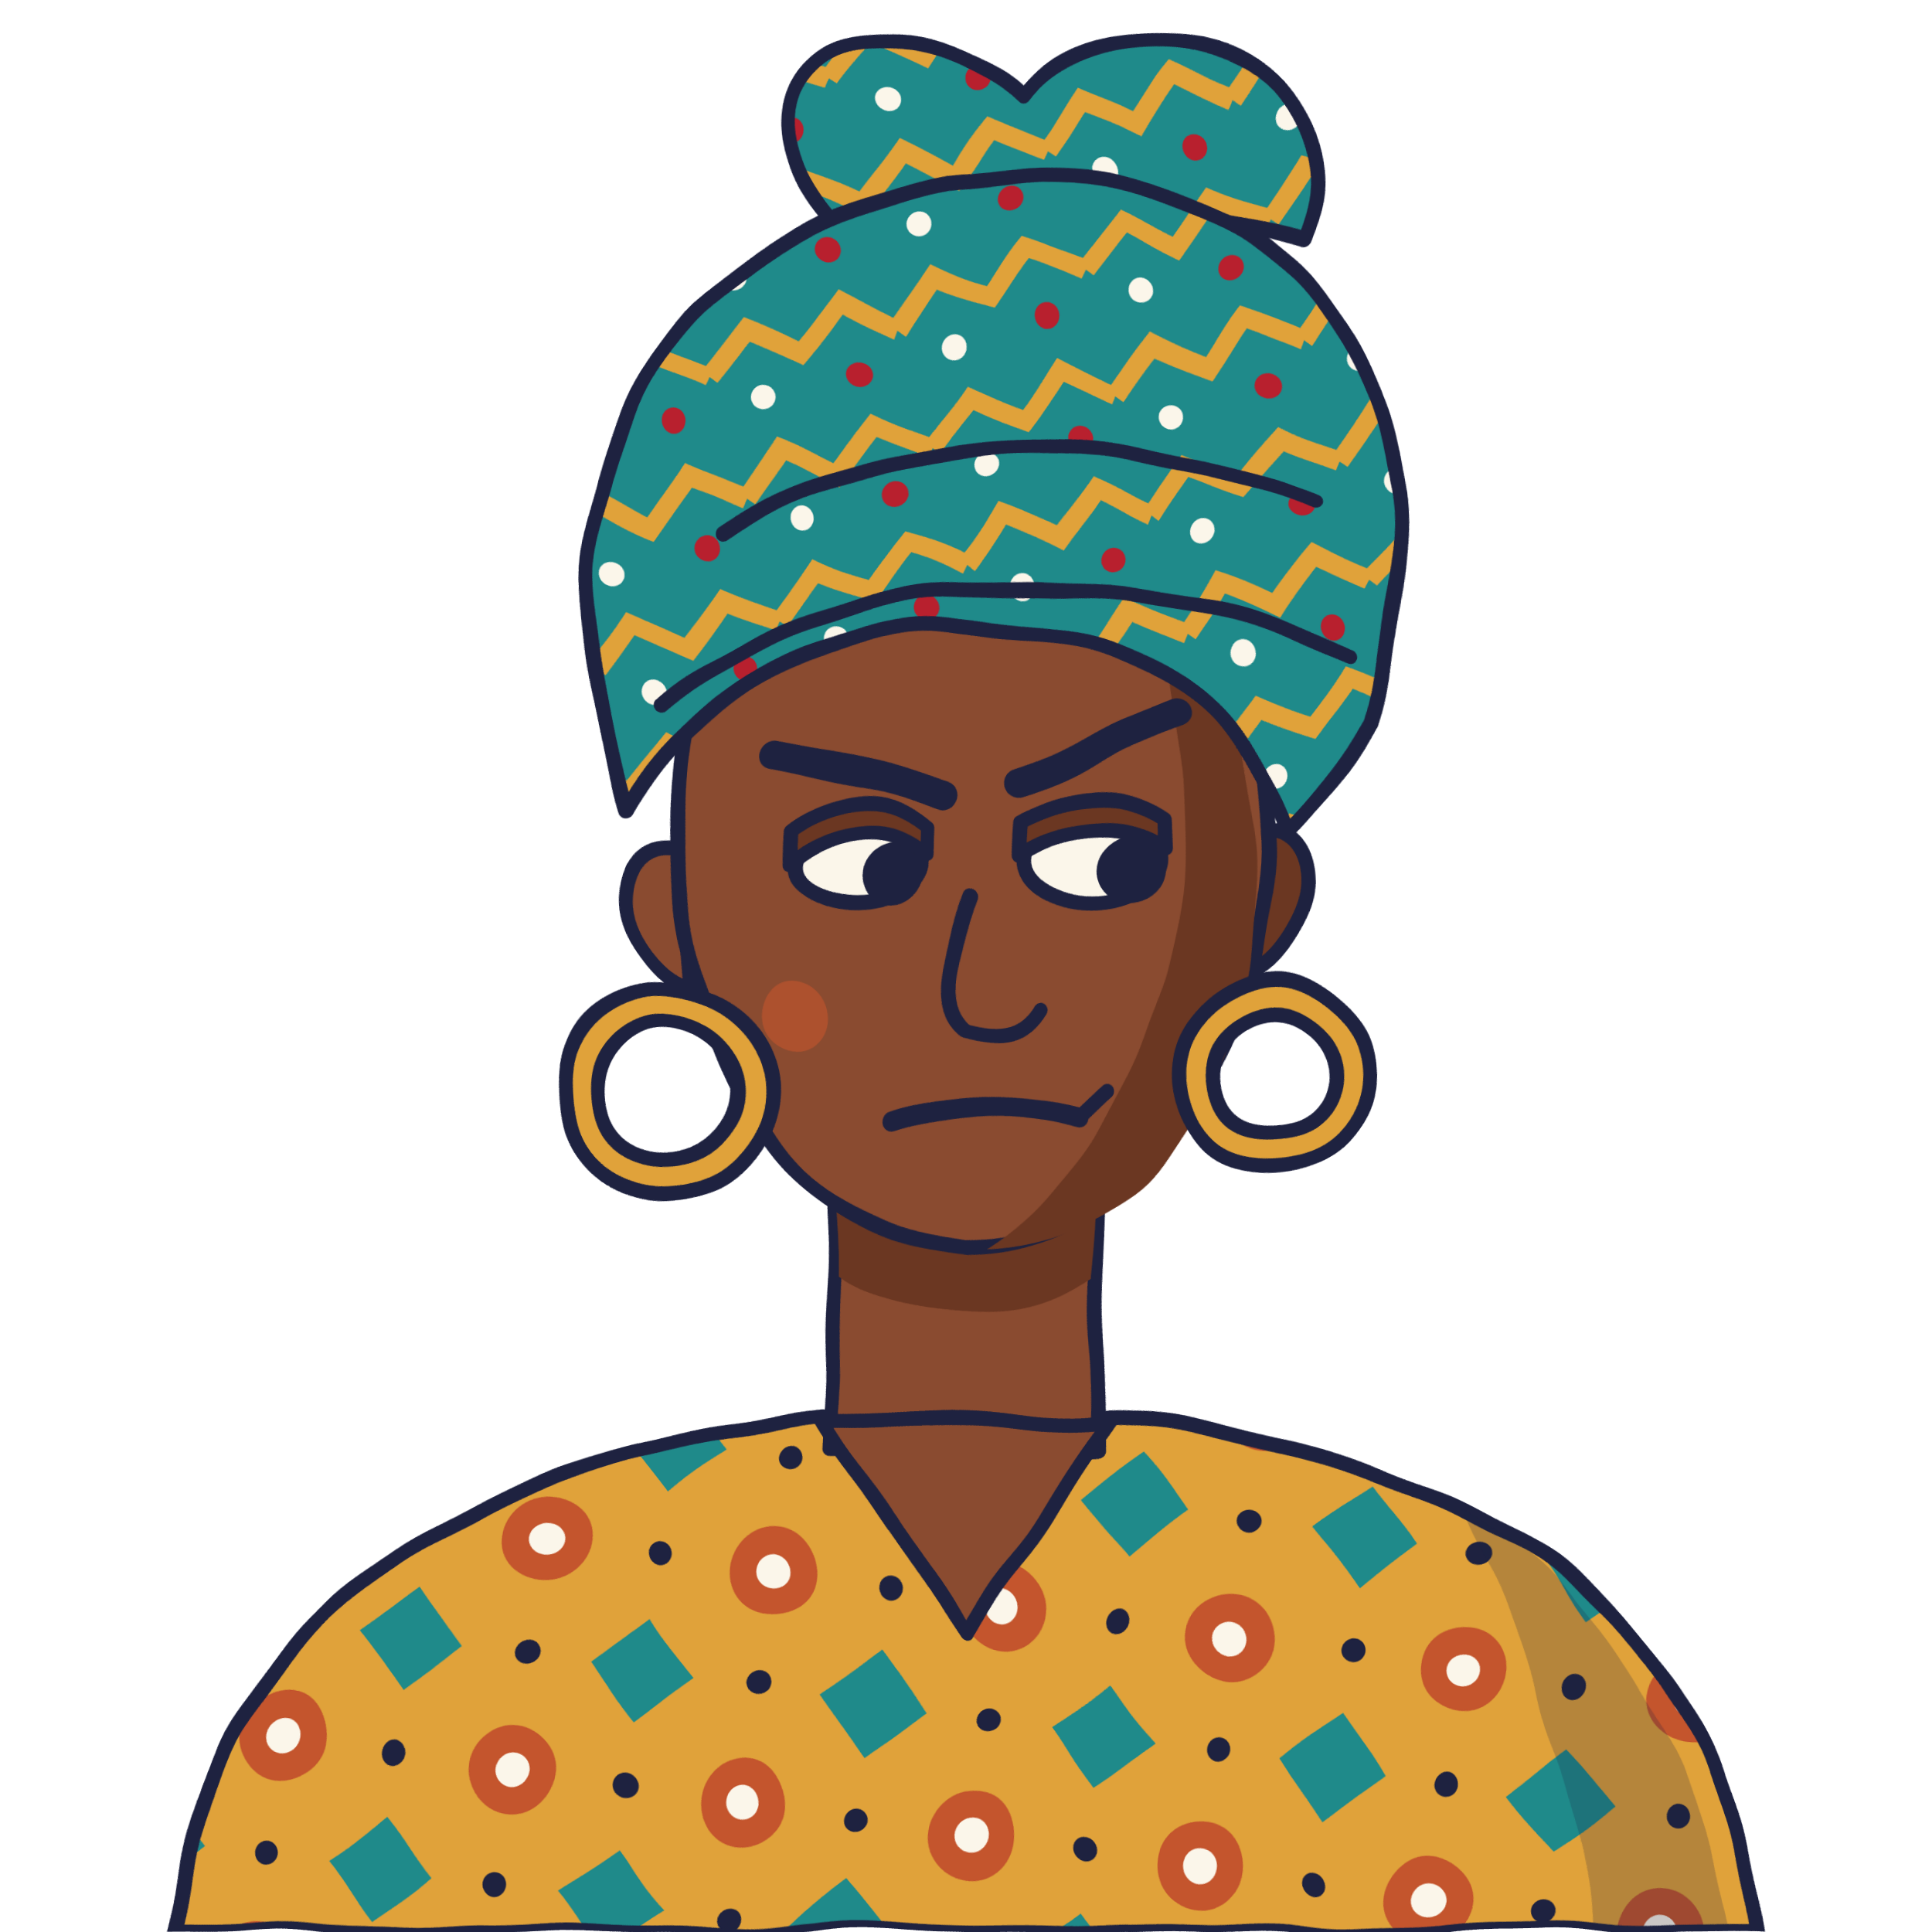
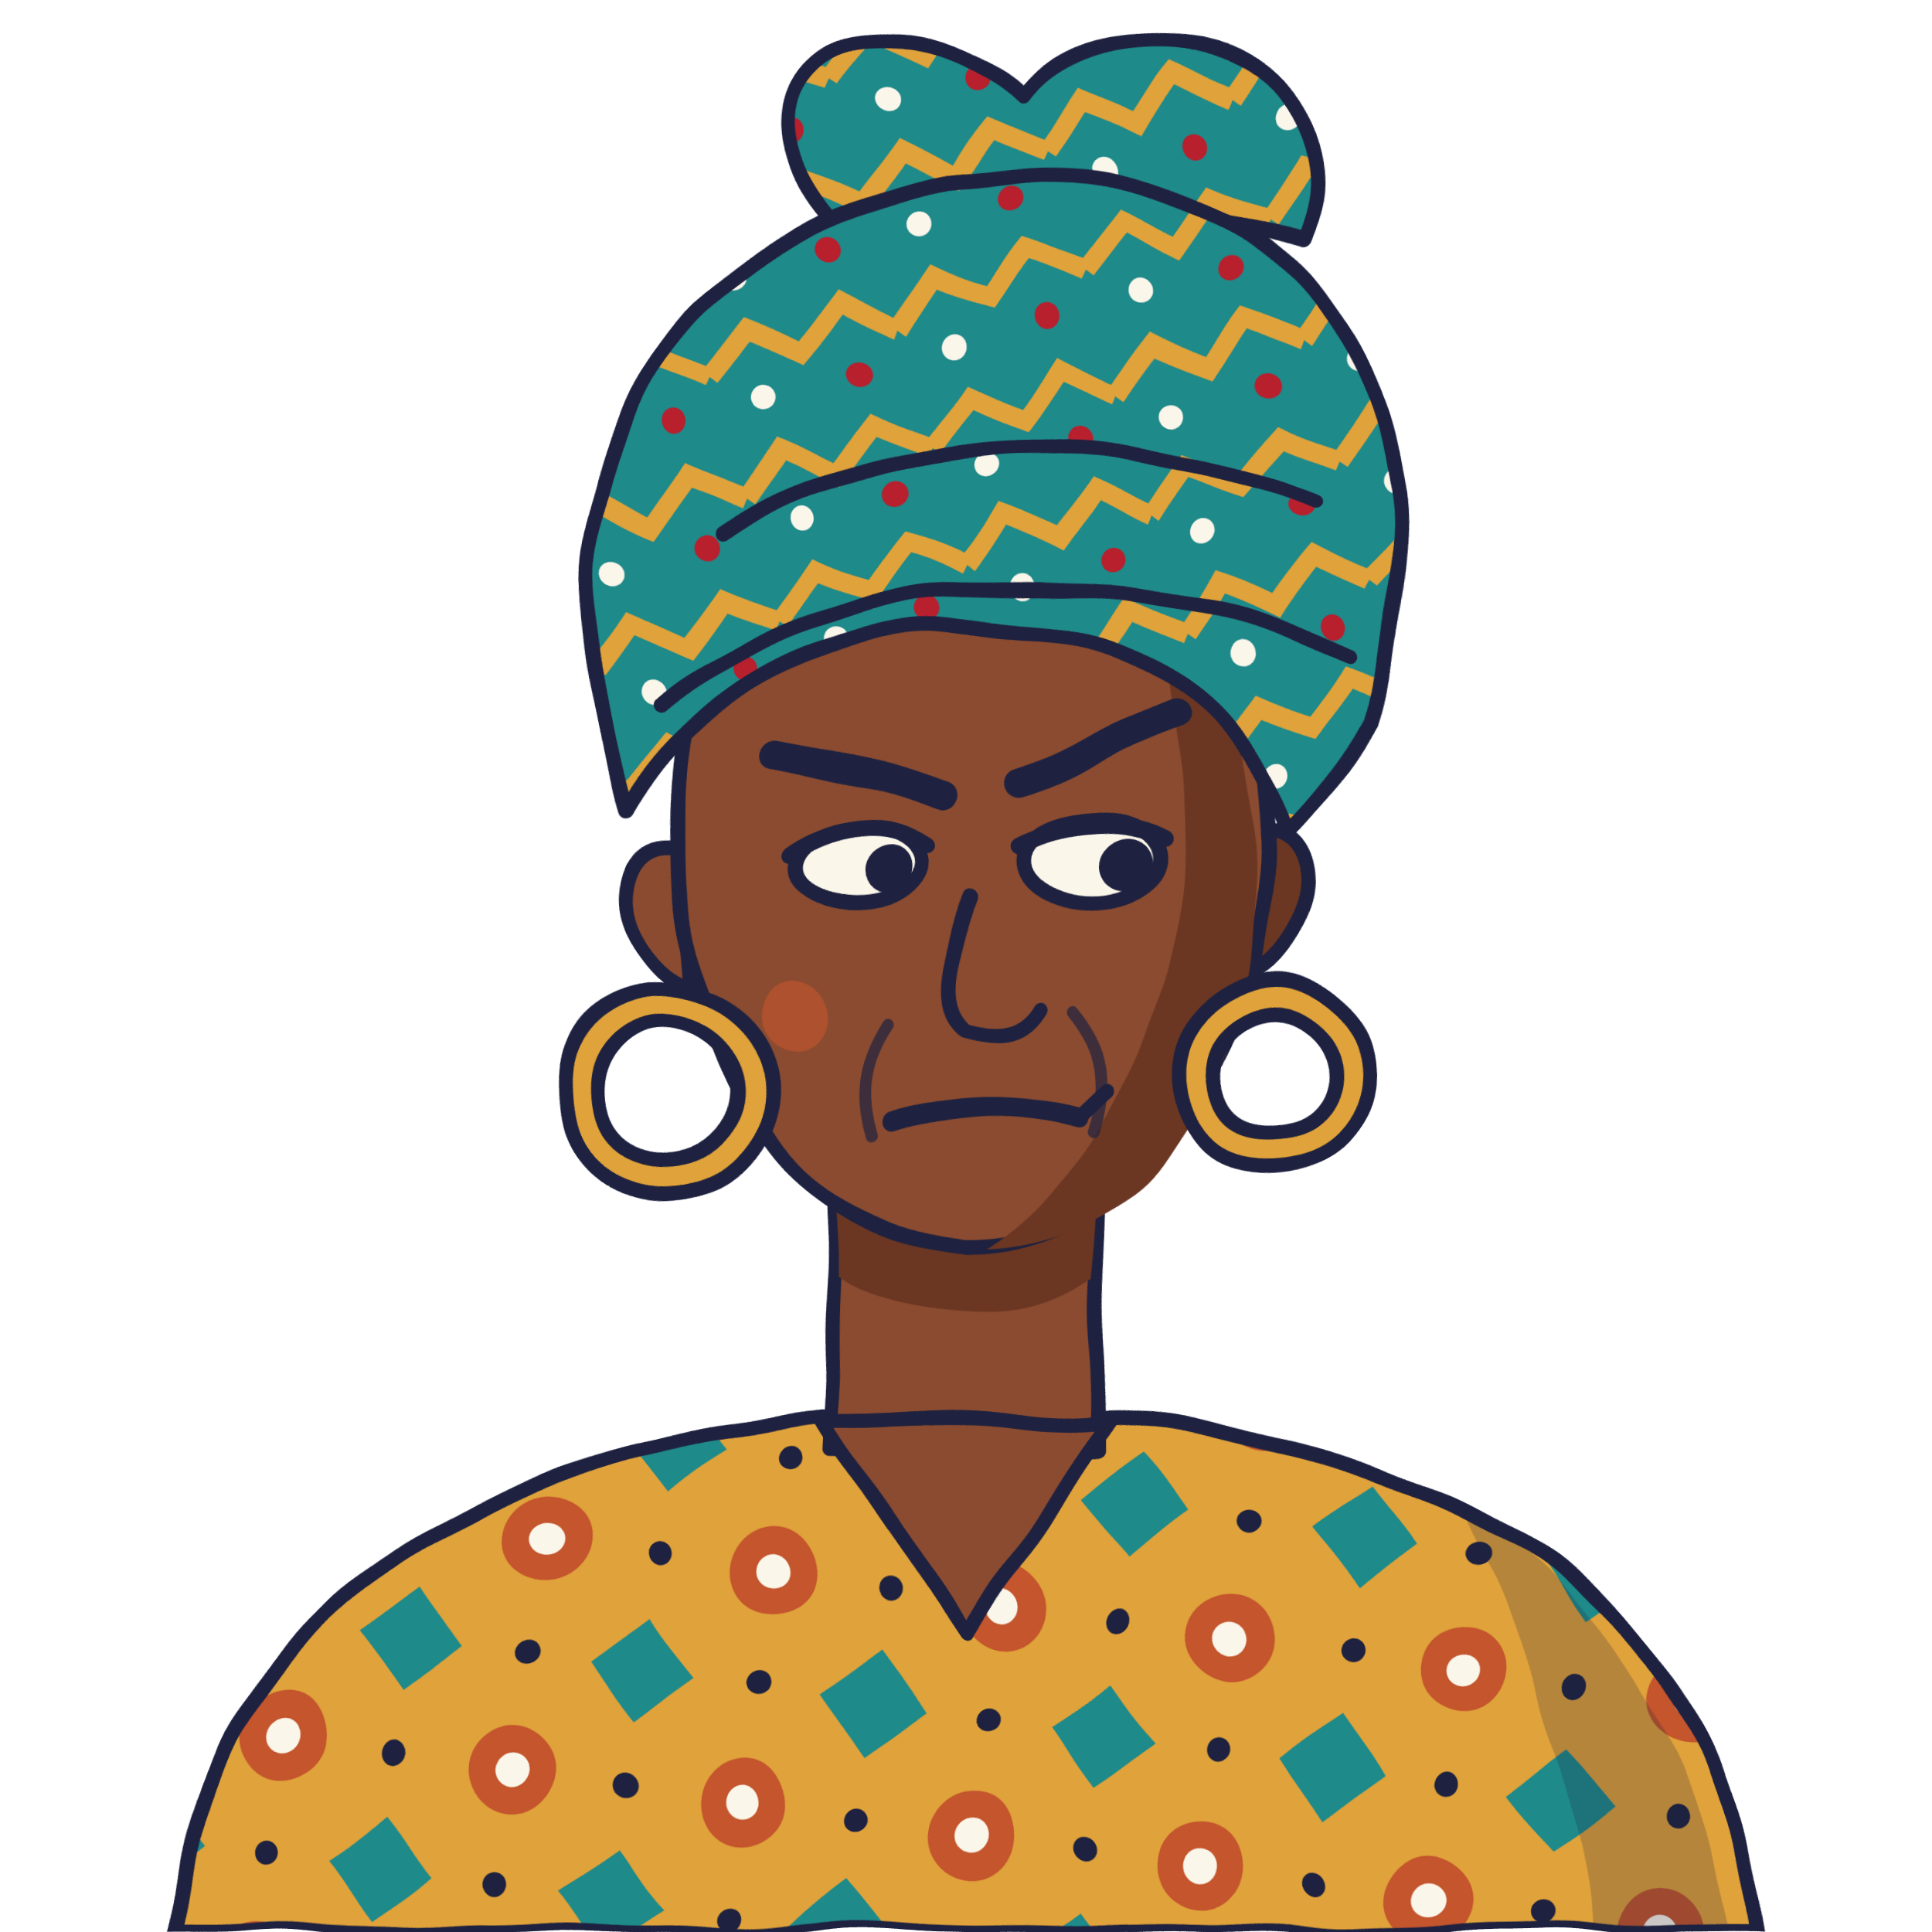
<svg xmlns="http://www.w3.org/2000/svg" viewBox="0 0 400 400" width="400" height="400">
  <defs>
    <filter id="r" x="-5%" y="-5%" width="110%" height="110%">
      <feTurbulence type="fractalNoise" baseFrequency="0.03" numOctaves="2" seed="7" />
      <feDisplacementMap in="SourceGraphic" scale="4" xChannelSelector="R" yChannelSelector="G" />
    </filter>
    <pattern id="kit" width="48" height="48" patternUnits="userSpaceOnUse" patternTransform="rotate(8)">
      <rect width="48" height="48" fill="#E0A23A" />
      <circle cx="12" cy="12" r="9" fill="#C4552D" />
      <circle cx="12" cy="12" r="3.5" fill="#FBF6EA" />
      <path d="M36 25 L47 36 L36 47 L25 36 Z" fill="#1F8A8A" />
      <circle cx="36" cy="12" r="2.5" fill="#1E2240" />
      <circle cx="12" cy="36" r="2.5" fill="#1E2240" />
    </pattern>
    <pattern id="wrap" width="40" height="26" patternUnits="userSpaceOnUse" patternTransform="rotate(-16)">
      <rect width="40" height="26" fill="#1F8A8A" />
      <path d="M0 12 L10 4 L20 12 L30 4 L40 12" fill="none" stroke="#E0A23A" stroke-width="4" />
      <circle cx="10" cy="19" r="2.6" fill="#FBF6EA" />
      <circle cx="30" cy="19" r="2.6" fill="#B8202E" />
    </pattern>
  </defs>
  <g filter="url(#r)" stroke="#1E2240" stroke-width="3" stroke-linejoin="round" stroke-linecap="round">
    <path d="M172 46 C144 10 188 -2 212 20 C232 -2 284 8 270 50 C250 42 208 38 172 46 Z" fill="url(#wrap)" />
    <path d="M36 400 C44 330 100 302 170 293 L230 293 C302 302 356 330 364 400 Z" fill="url(#kit)" />
    <path d="M302 312 C332 330 352 362 358 400 L330 400 C326 368 316 338 302 312 Z" fill="#1E2240" fill-opacity="0.22" stroke="none" />
    <path d="M174 234 L172 300 L228 300 L226 234 Z" fill="#8A4B30" />
    <path d="M174 244 C190 264 212 264 226 244 L226 264 C210 274 190 274 174 264 Z" fill="#6B3722" stroke="none" />
    <path d="M170 294 L200 338 L230 294 Z" fill="#8A4B30" />
    <path d="M143 176 C127 170 125 198 143 204 Z" fill="#8A4B30" />
    <path d="M258 172 C273 167 275 195 258 201 Z" fill="#6B3722" />
    <path d="M140 170 C138 124 168 104 202 104 C238 104 264 128 262 172 C262 216 240 254 200 258 C162 256 142 220 140 170 Z" fill="#8A4B30" />
    <path d="M238 120 C262 140 266 192 250 228 C240 248 222 256 204 258 C232 238 248 200 245 160 C243 142 240 130 238 120 Z" fill="#6B3722" stroke="none" />
+     <circle cx="164" cy="210" r="7" fill="#C4552D" stroke="none" opacity="0.6" />
+     <path d="M160 156 L195 165" fill="none" stroke="#1E2240" stroke-width="6" />
+     <path d="M210 162 L244 148" fill="none" stroke="#1E2240" stroke-width="6" />
+     <ellipse cx="178" cy="180" rx="13" ry="8" fill="#FBF6EA" />
+     <ellipse cx="226" cy="178" rx="14" ry="9" fill="#FBF6EA" />
+     <circle cx="184" cy="181" r="5" fill="#1E2240" stroke="none" />
+     <circle cx="233" cy="179" r="5.5" fill="#1E2240" stroke="none" />
+     <path d="M164 177 Q178 168 192 176" fill="none" stroke-width="3.5" />
+     <path d="M211 175 Q226 166 241 174" fill="none" stroke-width="3.5" />
+     <path d="M201 186 Q193 206 200 213 Q210 216 215 209" fill="none" />
+     <path d="M184 212 Q176 224 181 236 M222 210 Q231 222 226 234" fill="none" stroke-width="2.5" opacity="0.7" />
+     <path d="M185 233 Q204 226 223 231" fill="none" stroke-width="4" />
+     <path d="M223 231 L229 226" fill="none" />
    <path d="M130 168 C112 120 120 54 196 38 C270 26 304 82 284 150 C278 162 272 168 266 172 C258 142 232 130 200 130 C168 130 142 142 130 168 Z" fill="url(#wrap)" />
-     <path d="M150 110 C180 90 232 86 272 104" fill="none" />
-     <path d="M136 146 C168 118 234 114 280 136" fill="none" />
+     <path d="M150 110 C180 90 232 86 272 104 M136 146 C168 118 234 114 280 136" fill="none" />
    <circle cx="138" cy="226" r="18" fill="none" stroke-width="10" />
    <circle cx="138" cy="226" r="18" fill="none" stroke="#E0A23A" stroke-width="4" />
    <circle cx="264" cy="222" r="16" fill="none" stroke-width="10" />
    <circle cx="264" cy="222" r="16" fill="none" stroke="#E0A23A" stroke-width="4" />
-     <ellipse cx="178" cy="180" rx="13" ry="8" fill="#FBF6EA" />
-     <ellipse cx="226" cy="178" rx="14" ry="9" fill="#FBF6EA" />
-     <circle cx="185" cy="182" r="5" fill="#1E2240" />
-     <circle cx="234" cy="180" r="5.5" fill="#1E2240" />
-     <path d="M164 179 Q178 168 192 178 L192 172 Q178 162 164 172 Z" fill="#6B3722" />
-     <path d="M211 177 Q226 166 241 176 L241 170 Q226 160 211 170 Z" fill="#6B3722" />
-     <path d="M160 156 L195 165" fill="none" stroke-width="6" />
-     <path d="M210 162 L244 148" fill="none" stroke-width="6" />
-     <path d="M201 186 Q193 206 200 213 Q210 216 215 209" fill="none" />
-     <path d="M185 233 Q204 226 223 231" fill="none" stroke-width="4" />
-     <path d="M223 231 L229 226" fill="none" />
-     <circle cx="164" cy="210" r="7" fill="#C4552D" stroke="none" opacity="0.6" />
  </g>
</svg>
